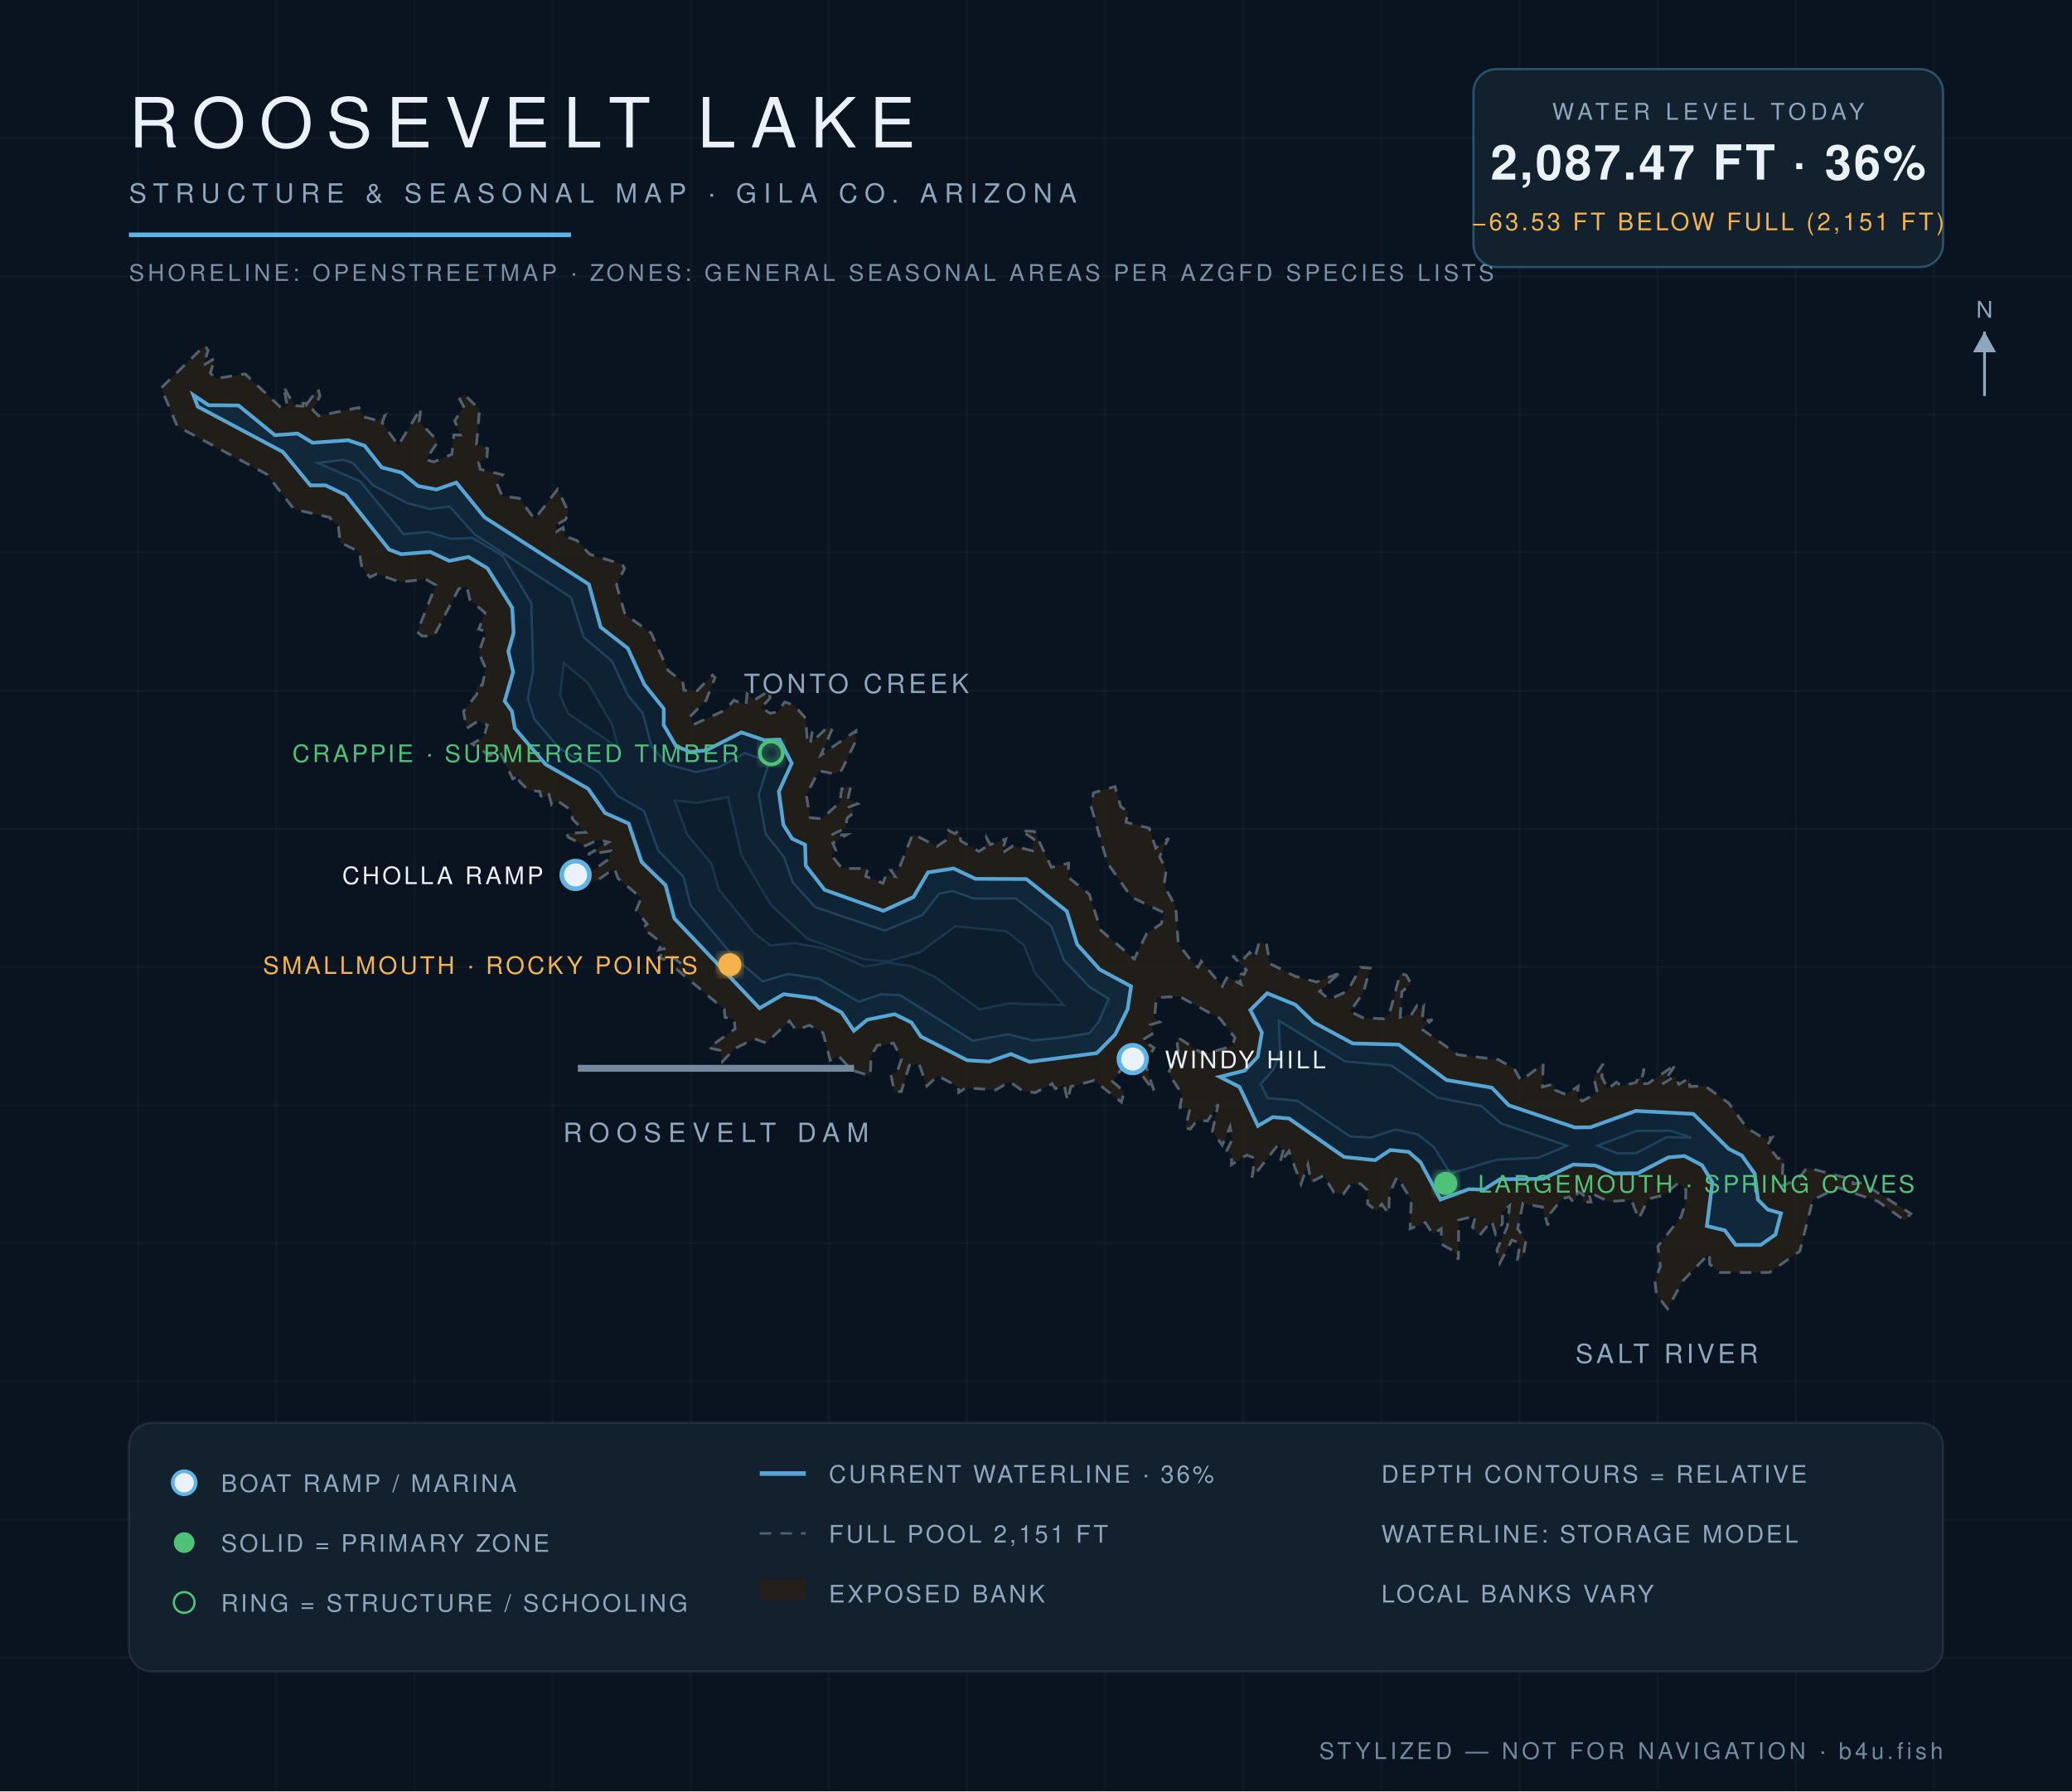
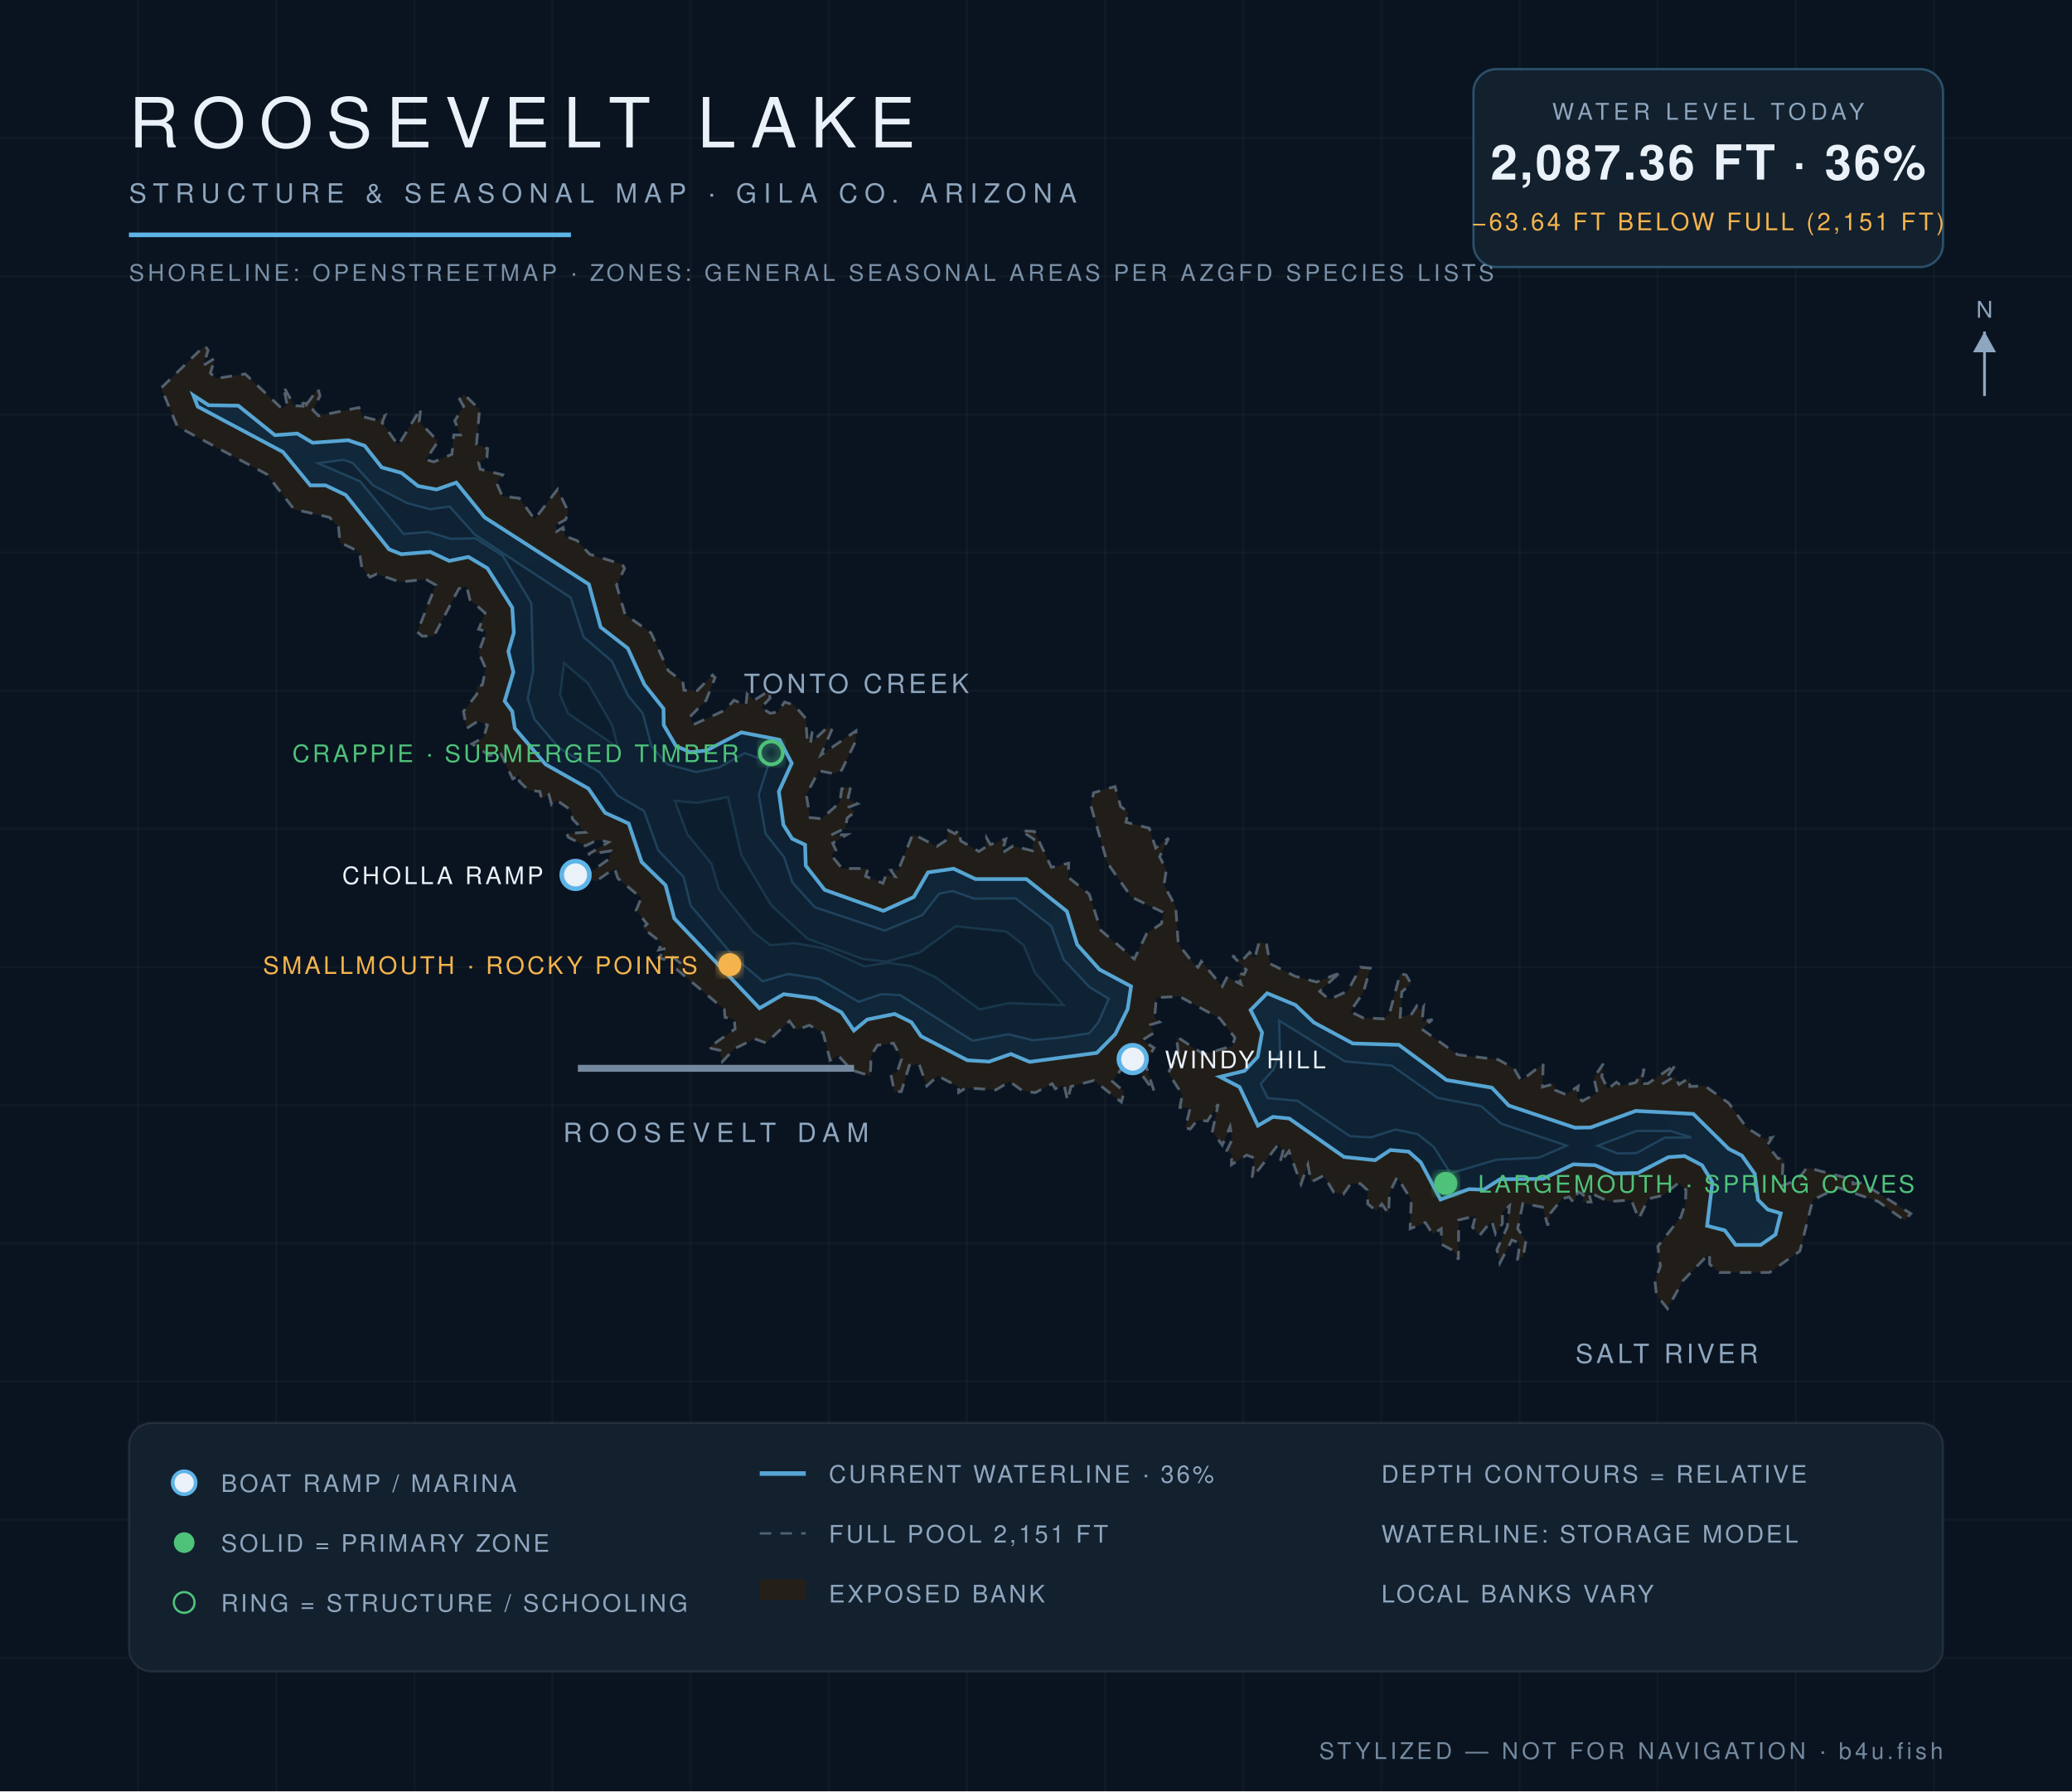
<svg xmlns="http://www.w3.org/2000/svg" viewBox="0 0 900 778" font-family="Helvetica,Arial,sans-serif">
  <defs>
    <radialGradient id="wg" cx="45%" cy="60%" r="80%">
      <stop offset="0%" stop-color="#0c1f31" />
      <stop offset="55%" stop-color="#102639" />
      <stop offset="100%" stop-color="#13293c" />
    </radialGradient>
    <filter id="glow">
      <feGaussianBlur stdDeviation="2.2" result="b" />
      <feMerge>
        <feMergeNode in="b" />
        <feMergeNode in="SourceGraphic" />
      </feMerge>
    </filter>
  </defs>
  <rect width="900" height="778" fill="#0a1420" />
  <g stroke="#ffffff" stroke-opacity="0.025">
    <line x1="60" y1="0" x2="60" y2="778" />
    <line x1="120" y1="0" x2="120" y2="778" />
    <line x1="180" y1="0" x2="180" y2="778" />
    <line x1="240" y1="0" x2="240" y2="778" />
    <line x1="300" y1="0" x2="300" y2="778" />
    <line x1="360" y1="0" x2="360" y2="778" />
    <line x1="420" y1="0" x2="420" y2="778" />
    <line x1="480" y1="0" x2="480" y2="778" />
    <line x1="540" y1="0" x2="540" y2="778" />
    <line x1="600" y1="0" x2="600" y2="778" />
    <line x1="660" y1="0" x2="660" y2="778" />
    <line x1="720" y1="0" x2="720" y2="778" />
    <line x1="780" y1="0" x2="780" y2="778" />
    <line x1="840" y1="0" x2="840" y2="778" />
    <line x1="0" y1="60" x2="900" y2="60" />
    <line x1="0" y1="120" x2="900" y2="120" />
    <line x1="0" y1="180" x2="900" y2="180" />
    <line x1="0" y1="240" x2="900" y2="240" />
    <line x1="0" y1="300" x2="900" y2="300" />
    <line x1="0" y1="360" x2="900" y2="360" />
    <line x1="0" y1="420" x2="900" y2="420" />
    <line x1="0" y1="480" x2="900" y2="480" />
    <line x1="0" y1="540" x2="900" y2="540" />
    <line x1="0" y1="600" x2="900" y2="600" />
    <line x1="0" y1="660" x2="900" y2="660" />
    <line x1="0" y1="720" x2="900" y2="720" />
  </g>
  <path d="M 133.1,175.8 L 138.1,168.8 L 139.0,171.9 L 135.9,178.1 L 138.4,180.6 L 155.9,177.0 L 157.7,181.0 L 163.7,182.5 L 167.2,180.5 L 166.0,183.6 L 173.0,193.4 L 182.8,177.3 L 182.1,183.1 L 190.3,191.7 L 185.0,199.6 L 188.4,200.6 L 196.3,197.3 L 197.1,188.9 L 200.0,188.9 L 197.5,182.8 L 201.4,176.5 L 199.6,173.4 L 201.5,171.2 L 208.3,177.8 L 207.0,193.0 L 211.8,194.8 L 211.5,198.7 L 207.9,200.8 L 208.6,203.8 L 218.3,206.2 L 215.7,209.8 L 218.2,215.5 L 225.6,216.4 L 232.2,225.5 L 242.2,212.5 L 246.9,222.3 L 245.7,225.7 L 241.3,228.1 L 241.8,230.8 L 244.6,229.1 L 245.3,232.8 L 250.7,234.8 L 256.1,240.7 L 270.3,245.1 L 271.3,246.9 L 267.8,254.1 L 271.5,266.8 L 282.8,274.9 L 290.3,291.3 L 296.6,296.1 L 297.1,299.8 L 302.8,300.0 L 309.5,293.2 L 310.6,294.3 L 306.7,304.2 L 299.7,311.3 L 301.2,314.7 L 315.0,308.4 L 318.8,304.1 L 324.0,306.3 L 324.5,301.4 L 327.6,304.1 L 334.1,300.0 L 334.5,303.2 L 330.7,307.3 L 334.5,309.8 L 337.9,309.2 L 340.8,304.9 L 344.9,306.2 L 350.0,312.0 L 350.6,321.1 L 352.8,317.8 L 352.1,322.8 L 359.6,315.7 L 361.6,316.3 L 356.6,327.9 L 371.8,317.4 L 371.7,321.9 L 365.6,334.5 L 362.5,336.1 L 355.7,334.8 L 350.2,345.2 L 351.9,355.1 L 356.9,355.6 L 364.8,348.5 L 365.6,342.6 L 369.6,341.4 L 368.3,347.0 L 372.5,349.1 L 368.9,350.5 L 371.1,352.8 L 368.0,355.3 L 367.2,359.7 L 361.0,362.7 L 367.9,362.5 L 361.7,366.2 L 363.1,369.3 L 361.1,371.5 L 365.8,377.2 L 377.1,377.2 L 376.0,380.6 L 383.5,383.6 L 384.8,380.1 L 388.8,380.7 L 386.9,378.0 L 390.2,377.9 L 396.5,362.2 L 407.0,367.6 L 411.3,364.7 L 412.0,360.7 L 414.8,362.1 L 416.5,360.5 L 417.3,365.2 L 425.2,369.8 L 428.1,367.9 L 428.5,363.9 L 430.2,366.8 L 436.9,364.4 L 435.1,370.6 L 440.0,367.4 L 448.4,369.5 L 449.1,364.5 L 443.5,360.8 L 449.3,361.1 L 456.7,376.7 L 464.2,374.9 L 464.0,381.0 L 473.1,388.3 L 478.2,404.1 L 492.7,416.5 L 498.1,405.4 L 504.4,401.2 L 505.7,396.5 L 491.4,389.6 L 481.0,374.8 L 473.8,349.9 L 475.0,344.3 L 484.3,341.6 L 486.8,350.3 L 490.0,352.7 L 489.1,357.1 L 499.2,359.7 L 502.0,368.3 L 507.6,364.0 L 503.7,372.1 L 506.6,377.8 L 505.6,384.5 L 510.7,393.8 L 511.8,410.0 L 518.6,418.7 L 520.4,420.1 L 521.8,417.5 L 530.9,428.4 L 533.1,424.2 L 539.1,427.5 L 537.6,422.7 L 540.4,423.2 L 541.3,421.2 L 535.3,415.1 L 539.6,417.1 L 542.8,413.6 L 545.0,416.2 L 547.0,408.9 L 550.2,410.3 L 551.6,418.5 L 562.5,424.0 L 571.9,426.5 L 580.6,423.1 L 583.1,424.1 L 580.1,424.1 L 573.2,430.6 L 577.4,434.1 L 585.4,430.4 L 591.0,420.1 L 595.2,420.5 L 592.2,431.1 L 586.5,439.3 L 591.9,442.0 L 600.9,442.5 L 603.5,440.3 L 608.2,422.8 L 610.8,423.5 L 612.9,427.2 L 608.9,430.8 L 608.2,441.8 L 613.2,440.4 L 615.4,436.9 L 617.0,439.0 L 618.3,437.3 L 617.7,443.8 L 622.2,442.8 L 617.5,446.9 L 633.2,458.1 L 650.8,460.2 L 657.7,464.1 L 660.7,469.4 L 670.3,462.0 L 670.0,472.1 L 675.2,470.7 L 675.6,473.5 L 680.2,475.4 L 685.5,471.8 L 685.0,476.4 L 687.3,478.2 L 693.8,474.7 L 692.3,468.1 L 696.4,462.0 L 695.8,467.7 L 698.4,473.0 L 702.1,470.0 L 704.3,471.6 L 710.5,470.2 L 714.2,464.2 L 712.7,470.7 L 715.8,470.6 L 728.0,462.2 L 722.1,470.8 L 727.3,467.5 L 729.3,471.0 L 733.7,468.2 L 734.0,471.9 L 740.5,471.6 L 750.9,479.1 L 758.8,489.9 L 766.6,494.7 L 769.8,494.0 L 767.7,497.4 L 772.3,503.2 L 774.6,502.6 L 774.0,515.0 L 780.8,512.5 L 784.9,507.1 L 804.8,512.3 L 804.9,514.2 L 808.8,513.7 L 830.0,527.1 L 827.3,530.1 L 815.7,521.8 L 798.4,515.8 L 787.4,521.2 L 781.8,543.4 L 768.6,552.7 L 746.9,552.7 L 742.6,549.1 L 742.5,544.4 L 731.0,556.3 L 724.3,568.4 L 719.5,562.4 L 718.8,556.2 L 721.2,549.9 L 720.1,541.3 L 730.1,528.6 L 732.1,522.5 L 732.3,516.8 L 729.1,513.8 L 722.3,519.2 L 716.0,520.7 L 711.8,529.4 L 708.6,521.2 L 698.8,521.9 L 690.1,517.8 L 691.1,522.1 L 687.5,522.1 L 687.7,518.9 L 685.5,517.6 L 683.5,522.3 L 681.6,519.9 L 678.6,520.6 L 673.5,526.9 L 672.3,532.3 L 670.0,524.3 L 661.5,522.7 L 659.2,533.6 L 662.8,538.9 L 661.6,546.0 L 659.2,546.8 L 660.2,539.9 L 656.7,538.6 L 651.5,548.6 L 650.2,542.8 L 654.7,532.9 L 655.7,523.7 L 652.6,526.4 L 652.6,531.4 L 649.6,535.9 L 647.9,530.2 L 642.7,536.6 L 639.6,533.0 L 640.9,528.1 L 633.6,529.9 L 633.5,547.1 L 631.7,543.5 L 626.1,540.4 L 626.0,533.7 L 622.3,536.0 L 619.1,531.0 L 612.5,533.7 L 613.0,521.2 L 606.9,511.2 L 603.5,518.3 L 603.2,527.2 L 600.2,523.0 L 597.8,525.9 L 594.1,522.9 L 593.9,516.9 L 590.9,514.1 L 586.7,514.1 L 583.5,518.7 L 579.3,517.8 L 575.0,510.6 L 569.5,513.4 L 568.1,505.9 L 565.1,514.3 L 559.9,500.0 L 555.9,505.1 L 557.3,499.9 L 555.4,496.9 L 543.8,511.7 L 545.0,503.0 L 541.5,501.7 L 534.9,505.9 L 535.0,501.1 L 532.9,499.7 L 535.2,494.9 L 534.3,489.4 L 530.9,497.4 L 526.6,491.4 L 529.1,479.6 L 524.5,486.9 L 520.1,486.5 L 517.0,490.4 L 514.9,489.9 L 516.9,481.4 L 512.5,481.0 L 513.5,475.4 L 507.5,466.0 L 511.8,457.1 L 511.0,450.2 L 522.9,457.9 L 535.3,454.3 L 536.4,450.7 L 529.8,442.3 L 512.3,432.8 L 502.3,433.3 L 501.5,442.3 L 503.7,443.9 L 499.7,445.1 L 501.1,448.7 L 496.1,451.8 L 501.3,455.1 L 497.4,461.8 L 501.4,474.2 L 490.6,459.5 L 483.2,469.7 L 488.3,474.1 L 487.1,478.7 L 475.2,469.3 L 465.2,471.9 L 463.7,478.1 L 462.2,471.2 L 458.4,472.9 L 457.0,470.7 L 449.6,474.6 L 444.0,473.7 L 438.6,469.8 L 432.5,473.4 L 419.6,472.5 L 416.4,474.5 L 416.3,472.0 L 407.3,467.3 L 402.6,471.7 L 399.2,462.1 L 395.0,462.7 L 391.5,474.1 L 388.5,474.2 L 387.0,466.9 L 389.7,465.5 L 391.6,459.9 L 388.1,453.1 L 381.1,454.0 L 378.4,458.5 L 378.0,467.3 L 370.0,464.8 L 364.1,458.5 L 360.6,460.5 L 357.5,448.6 L 351.6,445.3 L 345.8,447.4 L 342.9,443.5 L 332.8,453.0 L 327.8,451.2 L 319.0,455.5 L 313.8,461.1 L 312.7,456.2 L 307.7,455.1 L 319.3,446.9 L 318.9,442.6 L 314.9,441.9 L 314.6,438.4 L 293.2,420.4 L 295.9,418.6 L 291.5,415.1 L 289.7,417.1 L 286.1,415.9 L 289.7,411.9 L 286.1,412.6 L 287.5,409.6 L 279.1,403.0 L 281.1,401.4 L 276.3,395.4 L 278.5,390.0 L 268.4,381.5 L 266.9,377.2 L 258.8,382.8 L 250.1,380.0 L 255.0,379.9 L 264.6,373.0 L 265.3,369.6 L 255.4,371.1 L 264.3,365.8 L 259.8,364.7 L 254.3,367.4 L 246.9,363.7 L 246.1,362.0 L 254.3,361.5 L 248.6,355.7 L 248.3,352.1 L 242.0,347.7 L 239.6,349.5 L 238.4,345.1 L 235.2,347.0 L 234.5,343.8 L 229.5,343.2 L 225.5,339.3 L 225.9,336.7 L 222.7,338.3 L 217.1,326.4 L 212.7,328.2 L 205.0,323.1 L 210.1,320.2 L 211.7,314.9 L 207.6,313.2 L 202.7,316.4 L 201.3,309.0 L 207.1,301.5 L 207.0,298.3 L 209.5,297.5 L 211.0,290.4 L 207.9,283.4 L 211.2,274.3 L 207.9,273.3 L 210.7,266.2 L 204.1,260.5 L 202.7,254.7 L 199.3,255.7 L 188.5,276.2 L 183.4,276.3 L 181.2,274.5 L 189.3,254.1 L 184.9,251.6 L 173.8,252.8 L 163.6,249.3 L 160.7,250.7 L 157.1,246.3 L 156.1,239.7 L 147.7,235.6 L 147.0,228.9 L 143.1,224.7 L 127.7,221.2 L 115.9,206.0 L 77.0,185.2 L 70.0,168.5 L 89.0,150.0 L 90.4,152.2 L 88.3,158.7 L 93.4,155.5 L 91.4,162.0 L 93.7,164.4 L 106.5,162.4 L 122.4,177.4 L 124.7,175.9 L 123.1,167.7 L 127.8,176.2 L 131.6,176.4 L 131.4,172.8 L 133.1,175.8 Z" fill="#241f19" fill-opacity="0.9" stroke="#8ea6be" stroke-opacity="0.5" stroke-width="1.2" stroke-dasharray="5 4" />
-   <path d="M 84.0,171.6 L 90.6,176.0 L 103.6,176.1 L 119.4,189.0 L 129.2,188.3 L 135.8,192.3 L 151.2,191.2 L 158.4,193.6 L 165.8,203.0 L 174.5,205.3 L 181.6,211.1 L 189.6,212.6 L 198.2,209.6 L 210.5,224.7 L 255.8,253.8 L 260.9,272.4 L 272.7,281.6 L 279.9,297.3 L 288.3,307.8 L 288.3,314.9 L 293.6,324.0 L 299.8,326.6 L 306.8,325.9 L 322.0,318.1 L 332.1,321.5 L 338.6,321.2 L 343.9,331.5 L 338.3,343.8 L 340.3,358.3 L 344.1,364.3 L 349.7,366.9 L 350.0,376.0 L 358.2,386.5 L 383.7,395.6 L 396.8,389.6 L 403.1,378.9 L 414.2,377.2 L 423.7,381.7 L 445.8,381.8 L 463.4,395.8 L 467.9,410.2 L 477.7,421.1 L 491.3,428.4 L 489.8,438.3 L 484.4,449.3 L 476.4,457.4 L 447.2,461.2 L 439.1,457.8 L 429.6,461.1 L 420.1,460.5 L 400.0,450.2 L 395.9,444.1 L 388.6,440.5 L 376.7,442.9 L 370.9,447.7 L 365.5,439.7 L 354.2,433.6 L 340.4,431.8 L 329.9,437.9 L 292.9,398.9 L 289.1,384.5 L 278.7,374.4 L 273.1,357.7 L 262.8,353.1 L 255.5,342.6 L 237.0,332.0 L 223.6,316.3 L 222.4,309.0 L 219.2,304.5 L 222.9,291.9 L 220.8,282.9 L 223.1,274.8 L 222.5,264.0 L 211.7,246.8 L 203.5,241.9 L 195.1,243.6 L 186.9,239.7 L 174.3,240.7 L 169.0,238.7 L 150.2,215.0 L 141.4,210.8 L 134.8,210.8 L 122.9,196.3 L 85.9,176.6 L 84.0,171.6 Z" fill="url(#wg)" stroke="#5eb4e7" stroke-opacity="0.9" stroke-width="1.6" />
-   <path d="M 543.1,438.7 L 550.4,431.4 L 562.7,436.4 L 570.7,444.1 L 587.6,453.2 L 607.6,453.7 L 628.3,469.1 L 648.0,472.4 L 655.4,480.1 L 684.1,489.7 L 690.9,489.6 L 710.5,482.5 L 735.5,483.8 L 750.9,499.0 L 756.6,501.9 L 762.2,509.8 L 763.6,521.1 L 767.8,525.3 L 773.6,527.0 L 771.2,536.2 L 764.8,540.7 L 753.9,540.7 L 749.2,534.4 L 741.4,532.5 L 743.8,513.5 L 739.3,506.1 L 731.7,502.1 L 724.7,502.7 L 711.4,509.6 L 701.1,509.7 L 692.9,506.2 L 683.4,505.8 L 670.2,512.0 L 651.5,512.2 L 644.5,516.7 L 638.0,516.5 L 625.7,521.0 L 617.0,504.8 L 611.9,500.3 L 603.9,499.5 L 597.3,503.9 L 583.8,502.5 L 559.9,485.8 L 552.9,485.2 L 546.4,489.0 L 538.4,472.1 L 529.8,467.7 L 540.6,465.0 L 546.3,459.0 L 548.1,448.5 L 543.1,438.7 Z" fill="url(#wg)" stroke="#5eb4e7" stroke-opacity="0.9" stroke-width="1.6" />
-   <path d="M 547.6,470.8 L 553.1,464.6 L 556.0,456.8 L 555.5,443.3 L 584.2,461.0 L 604.4,462.8 L 624.4,476.7 L 643.4,480.4 L 652.1,488.0 L 680.6,497.6 L 668.4,502.8 L 650.1,503.7 L 630.0,509.7 L 622.9,498.3 L 615.8,492.7 L 606.1,490.6 L 595.5,494.1 L 586.4,493.6 L 563.6,478.1 L 550.6,476.9 L 547.6,470.8 Z" fill="#0e2233" stroke="#5eb4e7" stroke-opacity="0.22" stroke-width="1" />
-   <path d="M 693.9,497.6 L 710.9,491.2 L 725.4,491.1 L 734.7,494.1 L 723.9,493.9 L 710.8,500.8 L 702.7,501.0 L 693.9,497.6 Z" fill="#0e2233" stroke="#5eb4e7" stroke-opacity="0.22" stroke-width="1" />
-   <path d="M 138.1,201.1 L 149.1,199.7 L 153.2,201.1 L 162.0,210.8 L 176.8,218.5 L 186.9,221.1 L 195.3,220.0 L 206.2,232.2 L 248.0,259.5 L 253.5,276.7 L 265.8,287.2 L 272.8,302.0 L 279.2,309.8 L 283.0,324.2 L 290.0,332.0 L 302.3,335.3 L 312.4,333.2 L 323.5,327.1 L 332.2,330.2 L 333.6,332.6 L 329.6,345.1 L 332.5,362.1 L 340.6,372.3 L 344.3,383.2 L 354.1,394.0 L 384.3,404.2 L 400.7,397.4 L 408.0,388.1 L 413.8,387.0 L 423.0,390.3 L 441.2,390.2 L 456.6,402.2 L 462.0,416.8 L 473.2,428.7 L 481.6,433.8 L 477.1,444.0 L 473.1,448.8 L 461.8,450.6 L 448.7,451.9 L 437.9,449.2 L 422.5,452.0 L 391.0,432.2 L 382.8,431.8 L 373.0,435.1 L 355.7,425.1 L 342.3,423.0 L 331.3,426.2 L 319.1,416.0 L 300.0,393.3 L 296.9,380.9 L 285.9,369.4 L 279.7,352.2 L 268.1,345.6 L 260.3,335.5 L 242.8,324.9 L 232.1,312.3 L 229.2,303.3 L 231.6,291.5 L 230.8,262.0 L 218.4,241.4 L 205.3,233.6 L 195.7,234.0 L 186.0,231.0 L 175.3,232.0 L 156.5,209.1 L 138.1,201.1 Z" fill="#0e2233" stroke="#5eb4e7" stroke-opacity="0.22" stroke-width="1" />
-   <path d="M 244.9,288.0 L 255.4,296.7 L 266.0,315.0 L 268.5,324.8 L 246.8,309.9 L 243.3,301.9 L 244.9,288.0 Z" fill="#0c1e2e" stroke="#5eb4e7" stroke-opacity="0.15" stroke-width="1" />
-   <path d="M 293.1,347.7 L 302.6,348.7 L 316.2,346.2 L 322.0,371.4 L 334.9,393.1 L 350.7,407.7 L 375.0,416.6 L 385.2,417.6 L 399.5,413.7 L 415.0,402.3 L 437.1,404.5 L 444.8,410.6 L 449.6,422.6 L 462.0,436.5 L 437.9,435.8 L 425.4,438.4 L 405.9,424.2 L 395.8,419.6 L 385.7,418.1 L 375.5,419.8 L 358.1,411.9 L 345.1,409.6 L 334.6,410.6 L 327.6,405.2 L 312.3,386.4 L 309.1,375.2 L 298.5,362.4 L 293.1,347.7 Z" fill="#0c1e2e" stroke="#5eb4e7" stroke-opacity="0.15" stroke-width="1" />
+   <path d="M 84.0,171.7 L 90.6,176.0 L 103.5,176.2 L 119.4,189.0 L 129.1,188.3 L 135.8,192.3 L 151.2,191.2 L 158.4,193.6 L 165.8,203.0 L 174.4,205.4 L 181.6,211.1 L 189.6,212.6 L 198.2,209.6 L 210.5,224.7 L 255.8,253.8 L 260.9,272.4 L 272.7,281.6 L 279.9,297.3 L 288.2,307.8 L 288.3,314.9 L 293.6,324.0 L 299.8,326.7 L 306.8,326.0 L 322.0,318.1 L 338.6,321.3 L 343.9,331.5 L 338.3,343.8 L 340.3,358.3 L 344.1,364.3 L 349.7,366.9 L 350.0,376.0 L 358.2,386.5 L 383.7,395.6 L 396.9,389.6 L 403.1,378.9 L 414.2,377.3 L 423.7,381.8 L 445.8,381.8 L 463.4,395.8 L 467.9,410.3 L 477.6,421.1 L 491.3,428.4 L 489.8,438.3 L 484.4,449.2 L 476.4,457.3 L 447.2,461.2 L 439.1,457.8 L 429.6,461.1 L 420.2,460.5 L 400.1,450.1 L 395.9,444.0 L 388.6,440.4 L 376.7,442.8 L 370.9,447.6 L 365.5,439.7 L 354.2,433.6 L 340.4,431.8 L 329.9,437.9 L 292.9,398.9 L 289.1,384.5 L 278.7,374.4 L 273.1,357.7 L 262.8,353.0 L 255.6,342.5 L 237.0,332.0 L 223.6,316.3 L 222.5,309.0 L 219.2,304.5 L 223.0,291.9 L 220.8,282.9 L 223.2,274.8 L 222.5,263.9 L 211.7,246.8 L 203.5,241.9 L 195.1,243.6 L 186.9,239.7 L 174.3,240.7 L 169.0,238.6 L 150.2,215.0 L 141.4,210.8 L 134.8,210.8 L 122.9,196.3 L 85.9,176.6 L 84.0,171.7 Z" fill="url(#wg)" stroke="#5eb4e7" stroke-opacity="0.9" stroke-width="1.6" />
+   <path d="M 543.2,438.7 L 550.4,431.4 L 562.7,436.5 L 570.7,444.1 L 587.6,453.2 L 607.6,453.8 L 628.3,469.1 L 648.0,472.4 L 655.4,480.2 L 684.1,489.8 L 690.9,489.7 L 710.5,482.5 L 735.5,483.8 L 750.9,499.0 L 756.6,501.9 L 762.2,509.8 L 763.6,521.1 L 767.8,525.3 L 773.5,527.0 L 771.2,536.2 L 764.8,540.7 L 753.9,540.7 L 749.2,534.4 L 741.5,532.4 L 743.8,513.5 L 739.3,506.1 L 731.7,502.1 L 724.7,502.6 L 711.4,509.5 L 701.1,509.7 L 692.9,506.1 L 683.4,505.7 L 670.2,512.0 L 651.5,512.2 L 644.5,516.7 L 638.0,516.5 L 625.7,521.0 L 617.1,504.8 L 611.9,500.2 L 603.9,499.5 L 597.3,503.9 L 583.8,502.5 L 560.0,485.8 L 552.9,485.1 L 546.4,488.9 L 538.4,472.1 L 529.9,467.7 L 540.6,465.1 L 546.3,459.0 L 548.2,448.5 L 543.2,438.7 Z" fill="url(#wg)" stroke="#5eb4e7" stroke-opacity="0.9" stroke-width="1.6" />
+   <path d="M 547.6,470.8 L 553.1,464.6 L 556.0,456.8 L 555.6,443.3 L 584.2,461.0 L 604.4,462.8 L 624.4,476.8 L 643.3,480.4 L 652.0,488.0 L 680.5,497.6 L 668.4,502.8 L 650.1,503.7 L 630.0,509.6 L 622.9,498.3 L 615.8,492.6 L 606.1,490.6 L 595.5,494.0 L 586.4,493.5 L 563.6,478.1 L 550.6,476.9 L 547.6,470.8 Z" fill="#0e2233" stroke="#5eb4e7" stroke-opacity="0.22" stroke-width="1" />
+   <path d="M 694.0,497.6 L 710.9,491.2 L 725.4,491.2 L 734.6,494.0 L 723.1,494.1 L 710.8,500.8 L 702.7,501.0 L 694.0,497.6 Z" fill="#0e2233" stroke="#5eb4e7" stroke-opacity="0.22" stroke-width="1" />
+   <path d="M 138.2,201.2 L 149.1,199.7 L 153.2,201.1 L 162.0,210.8 L 176.8,218.5 L 186.9,221.2 L 195.3,220.0 L 206.2,232.2 L 247.9,259.6 L 253.5,276.7 L 265.8,287.2 L 272.7,302.0 L 279.2,309.8 L 283.0,324.2 L 290.0,332.0 L 302.3,335.3 L 312.4,333.3 L 323.5,327.1 L 332.1,330.2 L 333.6,332.6 L 329.6,345.1 L 332.5,362.1 L 340.6,372.3 L 344.2,383.3 L 354.0,394.1 L 384.3,404.2 L 400.7,397.4 L 408.0,388.1 L 413.8,387.0 L 423.0,390.3 L 441.2,390.2 L 456.6,402.2 L 462.0,416.8 L 473.2,428.7 L 481.6,433.8 L 477.1,444.0 L 473.1,448.8 L 461.8,450.5 L 448.7,451.8 L 437.9,449.2 L 422.5,452.0 L 391.0,432.2 L 382.8,431.8 L 373.0,435.1 L 355.7,425.1 L 342.3,423.0 L 331.3,426.2 L 319.1,415.9 L 300.0,393.3 L 296.9,380.9 L 285.9,369.3 L 279.7,352.2 L 268.2,345.5 L 260.4,335.4 L 242.8,324.9 L 232.1,312.3 L 229.2,303.3 L 231.6,291.5 L 230.8,262.0 L 218.4,241.4 L 206.5,233.8 L 195.7,234.0 L 186.0,231.0 L 175.3,231.9 L 156.5,209.1 L 138.2,201.2 Z" fill="#0e2233" stroke="#5eb4e7" stroke-opacity="0.22" stroke-width="1" />
+   <path d="M 245.0,288.0 L 255.4,296.8 L 265.9,315.0 L 268.4,324.7 L 246.8,309.9 L 243.3,301.9 L 245.0,288.0 Z" fill="#0c1e2e" stroke="#5eb4e7" stroke-opacity="0.15" stroke-width="1" />
+   <path d="M 293.1,347.8 L 302.6,348.7 L 316.2,346.2 L 322.0,371.4 L 334.9,393.1 L 350.7,407.7 L 375.0,416.6 L 385.2,417.6 L 399.5,413.7 L 415.1,402.3 L 437.1,404.6 L 444.7,410.6 L 449.6,422.6 L 461.9,436.5 L 437.9,435.7 L 425.4,438.4 L 406.0,424.2 L 395.8,419.6 L 385.7,418.1 L 375.5,419.7 L 358.1,411.9 L 345.1,409.6 L 334.6,410.5 L 327.6,405.2 L 312.3,386.3 L 309.1,375.2 L 298.6,362.4 L 293.1,347.8 Z" fill="#0c1e2e" stroke="#5eb4e7" stroke-opacity="0.15" stroke-width="1" />
  <text x="724" y="592" fill="#8ea6be" font-size="11.5" letter-spacing="1.6" text-anchor="middle">SALT RIVER</text>
  <text x="372" y="301" fill="#8ea6be" font-size="11.5" letter-spacing="1.6" text-anchor="middle">TONTO CREEK</text>
  <line x1="251" y1="464" x2="371" y2="464" stroke="#8ea6be" stroke-width="3" stroke-opacity="0.8" />
  <text x="311" y="496" fill="#8ea6be" font-size="11.5" letter-spacing="3" text-anchor="middle">ROOSEVELT DAM</text>
  <circle cx="492" cy="460" r="6" fill="#eaf1f8" stroke="#5eb4e7" stroke-width="2" />
  <text x="506" y="464" fill="#eaf1f8" font-size="10.5" letter-spacing="1.2" text-anchor="start">WINDY HILL</text>
  <circle cx="250" cy="380" r="6" fill="#eaf1f8" stroke="#5eb4e7" stroke-width="2" />
  <text x="236" y="384" fill="#eaf1f8" font-size="10.5" letter-spacing="1.2" text-anchor="end">CHOLLA RAMP</text>
  <circle cx="628" cy="514" r="5" fill="#4fc27a" filter="url(#glow)" />
  <text x="642" y="518" fill="#4fc27a" font-size="10.5" letter-spacing="1.2" text-anchor="start">LARGEMOUTH · SPRING COVES</text>
  <circle cx="335" cy="327" r="5" fill="none" stroke="#4fc27a" stroke-width="1.6" filter="url(#glow)" />
  <text x="321" y="331" fill="#4fc27a" font-size="10.5" letter-spacing="1.2" text-anchor="end">CRAPPIE · SUBMERGED TIMBER</text>
  <circle cx="317" cy="419" r="5" fill="#f5b44c" filter="url(#glow)" />
  <text x="303" y="423" fill="#f5b44c" font-size="10.5" letter-spacing="1.2" text-anchor="end">SMALLMOUTH · ROCKY POINTS</text>
  <text x="56" y="64" fill="#eaf1f8" font-size="30" letter-spacing="6" font-weight="300">ROOSEVELT LAKE</text>
  <text x="56" y="88" fill="#8ea6be" font-size="11.5" letter-spacing="3">STRUCTURE &amp; SEASONAL MAP · GILA CO. ARIZONA</text>
  <line x1="56" y1="102" x2="248" y2="102" stroke="#5eb4e7" stroke-width="2" />
  <text x="56" y="122" fill="#8ea6be" font-size="10" letter-spacing="1.5" opacity="0.85">SHORELINE: OPENSTREETMAP · ZONES: GENERAL SEASONAL AREAS PER AZGFD SPECIES LISTS</text>
  <g>
    <rect x="640" y="30" width="204" height="86" rx="10" fill="#13202e" stroke="#5eb4e7" stroke-opacity="0.35" />
    <text x="742" y="52" fill="#8ea6be" font-size="10" letter-spacing="2" text-anchor="middle">WATER LEVEL TODAY</text>
-     <text x="742" y="78" fill="#eaf1f8" font-size="21" letter-spacing="1" text-anchor="middle" font-weight="600">2,087.47 FT · 36%</text>
-     <text x="742" y="100" fill="#f5b44c" font-size="10.5" letter-spacing="1.2" text-anchor="middle">−63.53 FT BELOW FULL (2,151 FT)</text>
+     <text x="742" y="78" fill="#eaf1f8" font-size="21" letter-spacing="1" text-anchor="middle" font-weight="600">2,087.36 FT · 36%</text>
+     <text x="742" y="100" fill="#f5b44c" font-size="10.5" letter-spacing="1.2" text-anchor="middle">−63.64 FT BELOW FULL (2,151 FT)</text>
  </g>
  <g font-size="10.5" letter-spacing="1.1">
    <rect x="56" y="618" width="788" height="108" rx="10" fill="#13202e" stroke="#ffffff" stroke-opacity="0.08" />
    <circle cx="80" cy="644" r="5" fill="#eaf1f8" stroke="#5eb4e7" stroke-width="1.6" />
    <text x="96" y="648" fill="#8ea6be">BOAT RAMP / MARINA</text>
    <circle cx="80" cy="670" r="4.5" fill="#4fc27a" />
    <text x="96" y="674" fill="#8ea6be">SOLID = PRIMARY ZONE</text>
    <circle cx="80" cy="696" r="4.5" fill="none" stroke="#4fc27a" />
    <text x="96" y="700" fill="#8ea6be">RING = STRUCTURE / SCHOOLING</text>
    <line x1="330" y1="640" x2="350" y2="640" stroke="#5eb4e7" stroke-opacity="0.9" stroke-width="2" />
    <text x="360" y="644" fill="#8ea6be">CURRENT WATERLINE · 36%</text>
    <line x1="330" y1="666" x2="350" y2="666" stroke="#8ea6be" stroke-opacity="0.5" stroke-dasharray="5 4" />
    <text x="360" y="670" fill="#8ea6be">FULL POOL 2,151 FT</text>
    <rect x="330" y="686" width="20" height="9" fill="#241f19" />
    <text x="360" y="696" fill="#8ea6be">EXPOSED BANK</text>
    <text x="600" y="644" fill="#8ea6be">DEPTH CONTOURS = RELATIVE</text>
    <text x="600" y="670" fill="#8ea6be">WATERLINE: STORAGE MODEL</text>
    <text x="600" y="696" fill="#8ea6be">LOCAL BANKS VARY</text>
  </g>
  <text x="844" y="764" fill="#8ea6be" font-size="10" letter-spacing="1.5" text-anchor="end" opacity="0.8">STYLIZED — NOT FOR NAVIGATION · b4u.fish</text>
  <g transform="translate(862,158)" stroke="#8ea6be" fill="#8ea6be">
    <line x1="0" y1="14" x2="0" y2="-14" stroke-width="1.2" />
    <path d="M 0,-14 l 5,9 h -10 z" stroke="none" />
    <text x="0" y="-20" font-size="10" text-anchor="middle" stroke="none">N</text>
  </g>
</svg>
